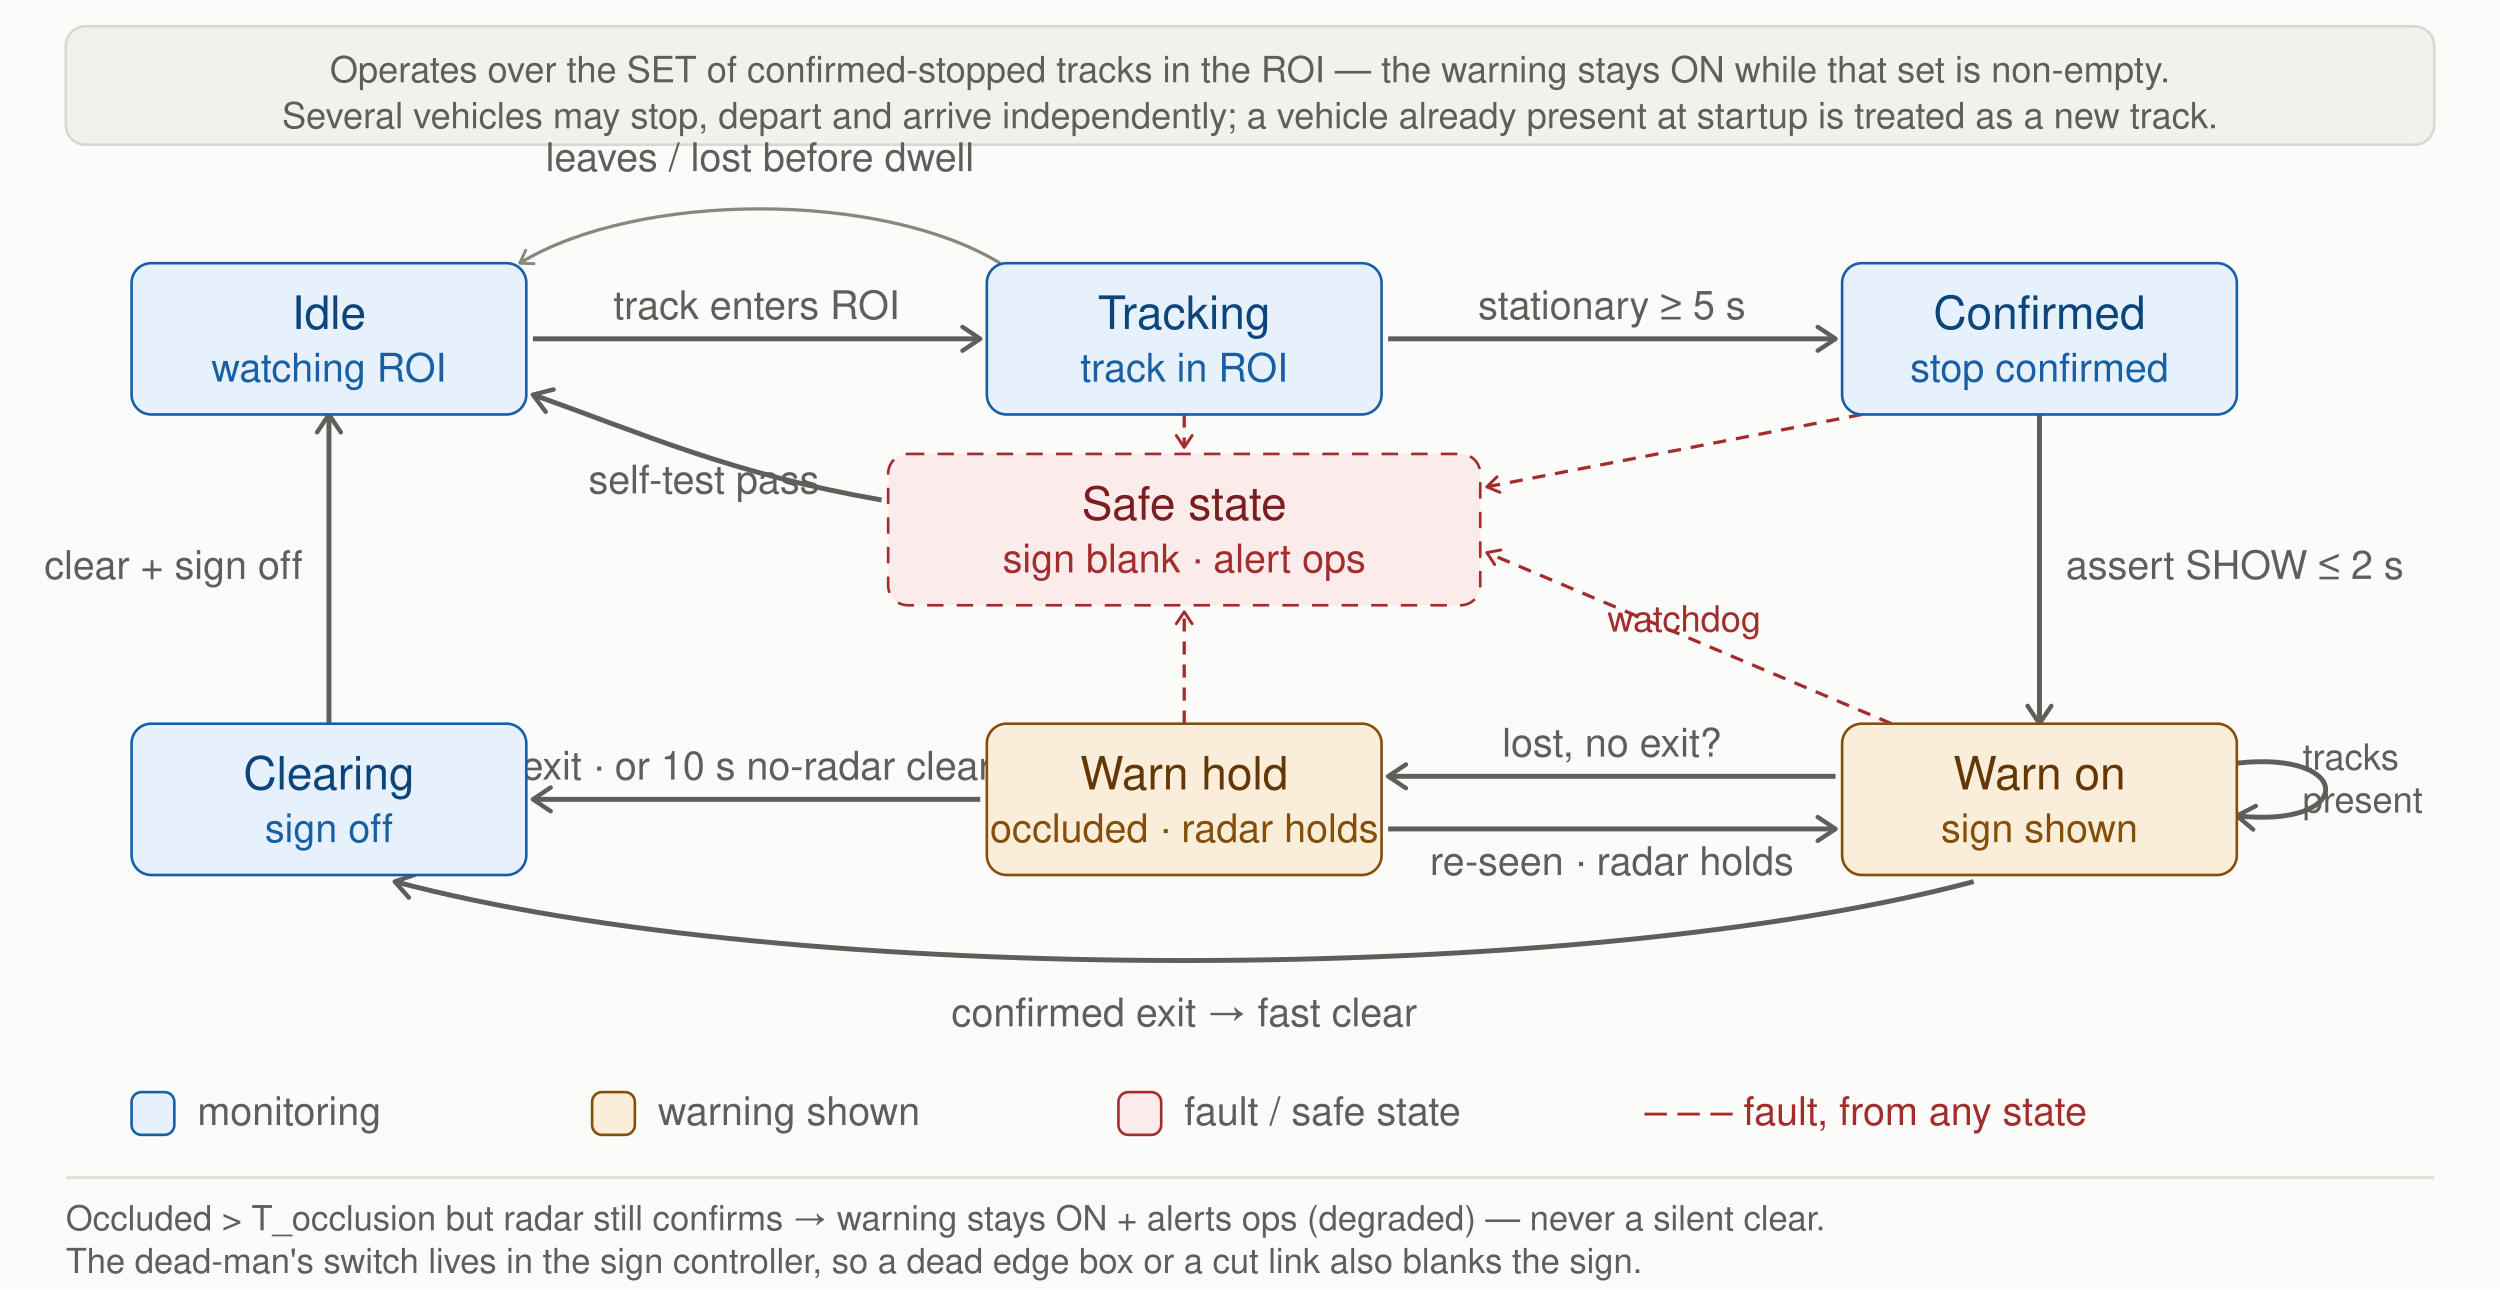
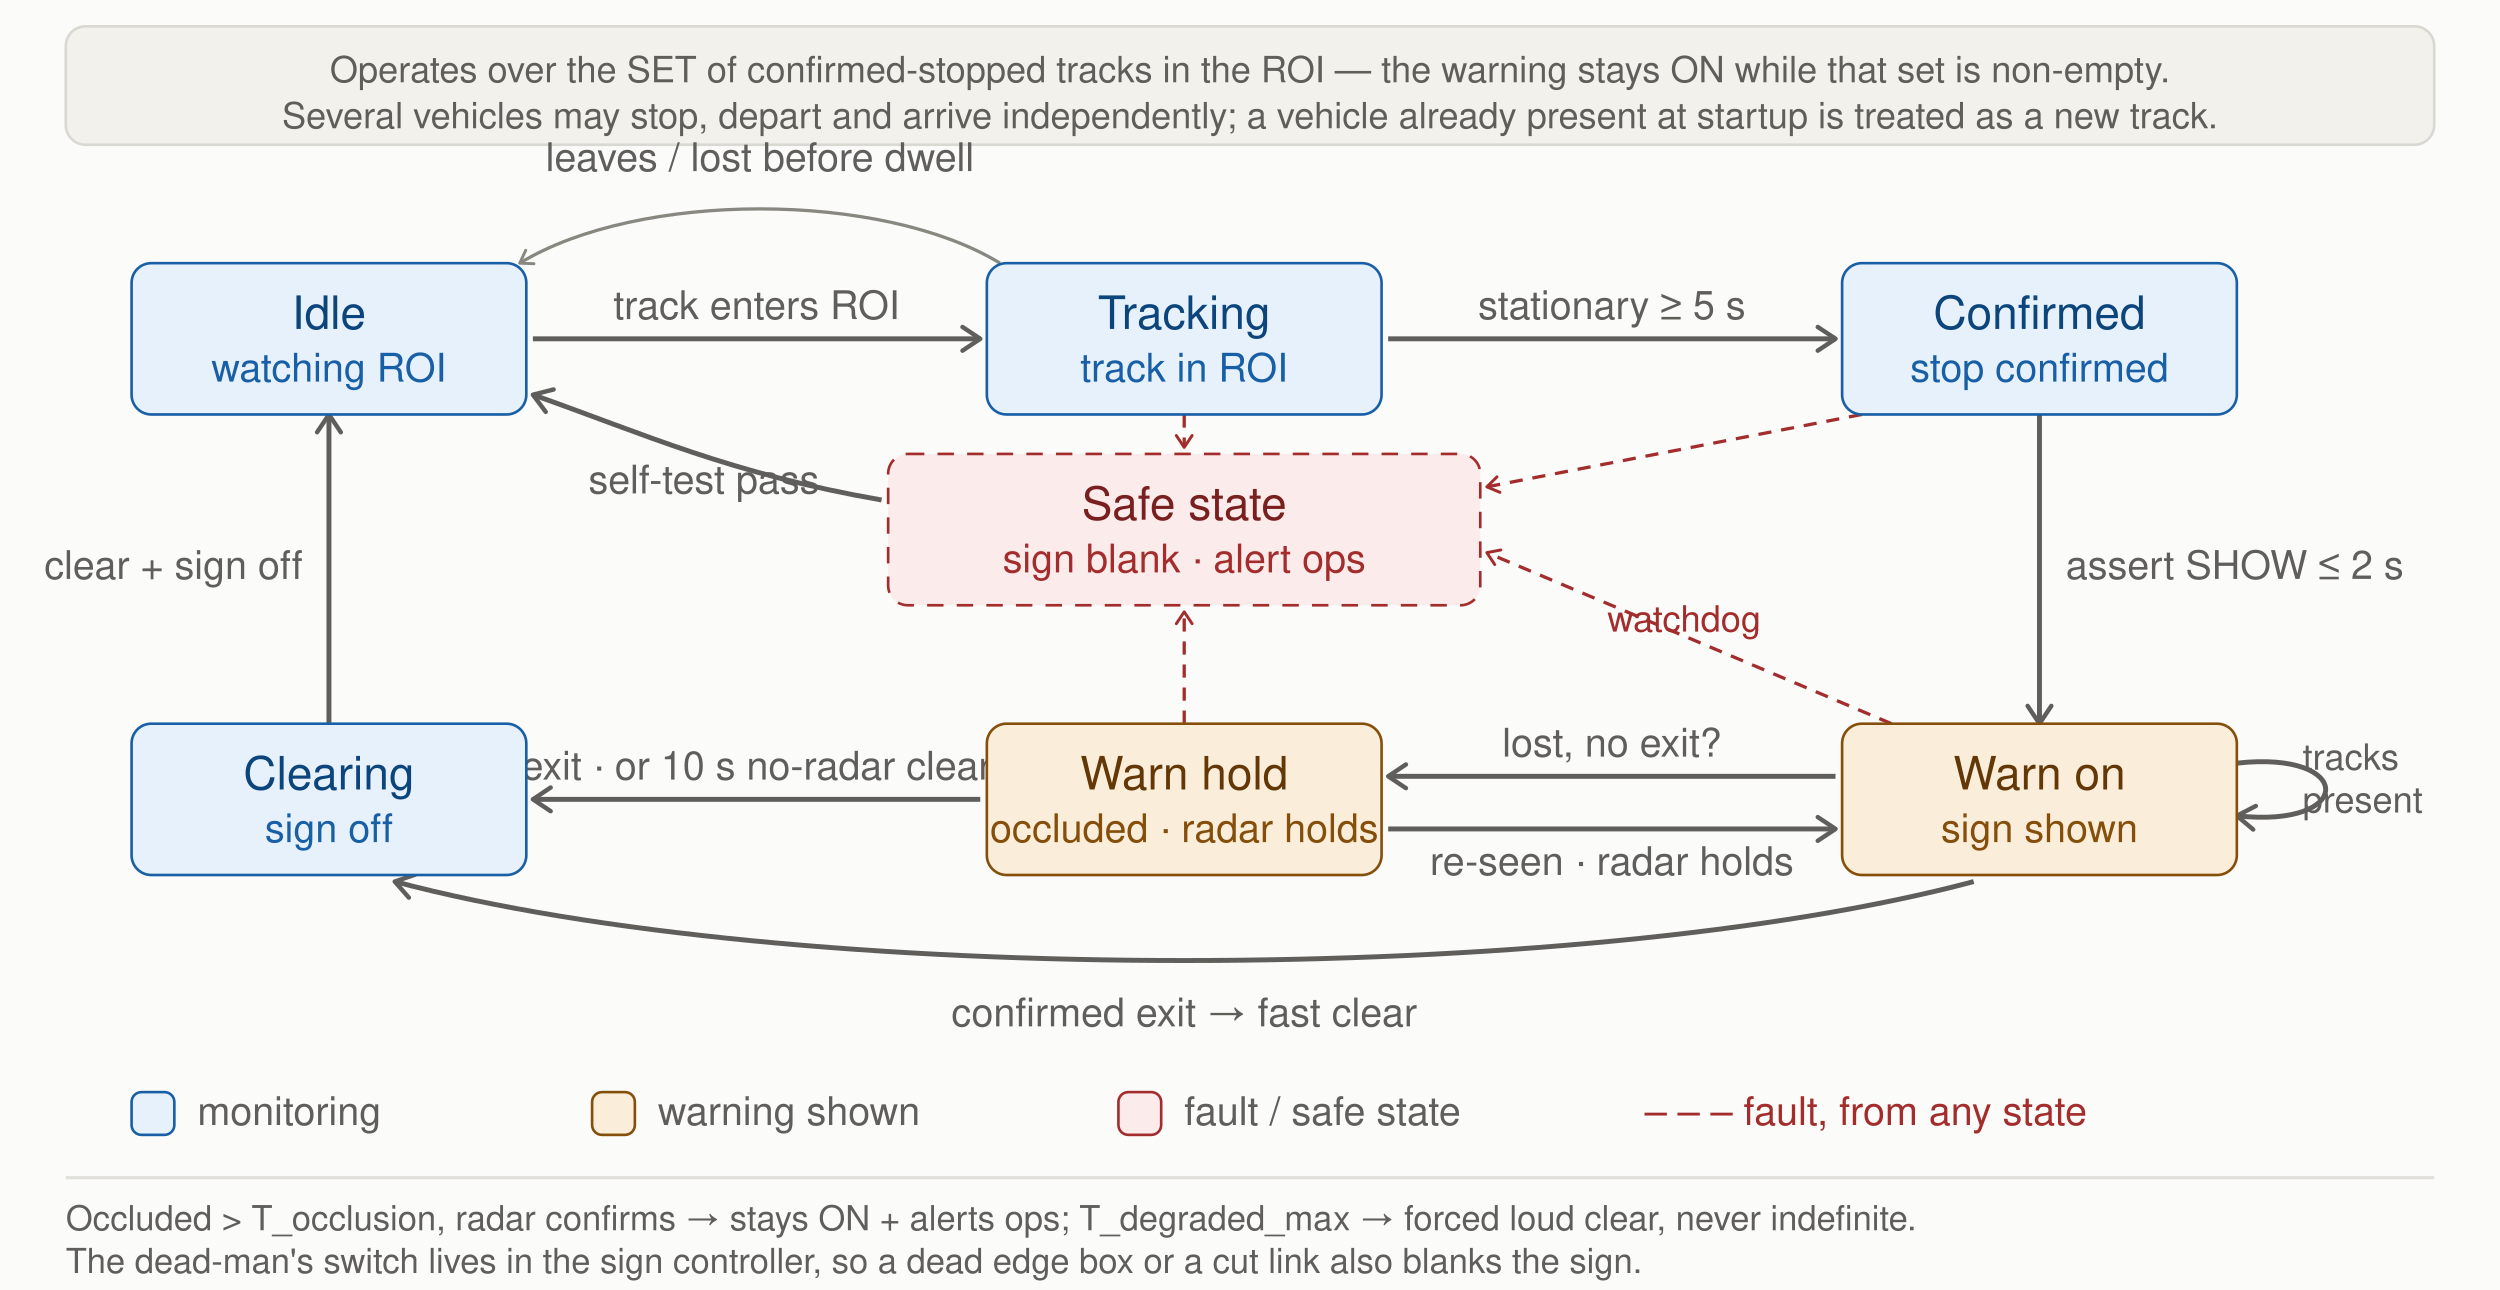
<svg xmlns="http://www.w3.org/2000/svg" width="100%" viewBox="0 0 760 392" role="img" font-family="'Segoe UI', Helvetica, Arial, sans-serif">
  <defs>
    <marker id="arrow" viewBox="0 0 10 10" refX="8" refY="5" markerWidth="6" markerHeight="6" orient="auto-start-reverse">
      <path d="M2 1L8 5L2 9" fill="none" stroke="context-stroke" stroke-width="1.5" stroke-linecap="round" stroke-linejoin="round" />
    </marker>
  </defs>
  <rect x="0" y="0" width="760" height="392" fill="#FBFBF9" />
  <rect x="20" y="8" width="720" height="36" rx="6" fill="#F2F1EC" stroke="#D9D8D2" stroke-width="0.8" />
  <text x="380" y="25" font-size="11" fill="#5F5E5A" text-anchor="middle">Operates over the SET of confirmed-stopped tracks in the ROI — the warning stays ON while that set is non-empty.</text>
  <text x="380" y="39" font-size="11" fill="#5F5E5A" text-anchor="middle">Several vehicles may stop, depart and arrive independently; a vehicle already present at startup is treated as a new track.</text>
  <path d="M304 80 C 268 58 194 58 158 80" fill="none" stroke="#888780" stroke-width="1" marker-end="url(#arrow)" />
  <text x="231" y="52" font-size="12" fill="#5F5E5A" text-anchor="middle">leaves / lost before dwell</text>
  <line x1="162" y1="103" x2="298" y2="103" stroke="#5F5E5A" stroke-width="1.5" marker-end="url(#arrow)" />
  <text x="230" y="97" font-size="12" fill="#5F5E5A" text-anchor="middle">track enters ROI</text>
  <line x1="422" y1="103" x2="558" y2="103" stroke="#5F5E5A" stroke-width="1.5" marker-end="url(#arrow)" />
  <text x="490" y="97" font-size="12" fill="#5F5E5A" text-anchor="middle">stationary ≥ 5 s</text>
  <line x1="620" y1="126" x2="620" y2="220" stroke="#5F5E5A" stroke-width="1.5" marker-end="url(#arrow)" />
  <text x="628" y="176" font-size="12" fill="#5F5E5A" text-anchor="start">assert SHOW ≤ 2 s</text>
  <line x1="558" y1="236" x2="422" y2="236" stroke="#5F5E5A" stroke-width="1.5" marker-end="url(#arrow)" />
  <text x="490" y="230" font-size="12" fill="#5F5E5A" text-anchor="middle">lost, no exit?</text>
  <line x1="422" y1="252" x2="558" y2="252" stroke="#5F5E5A" stroke-width="1.5" marker-end="url(#arrow)" />
  <text x="490" y="266" font-size="12" fill="#5F5E5A" text-anchor="middle">re-seen · radar holds</text>
  <line x1="298" y1="243" x2="162" y2="243" stroke="#5F5E5A" stroke-width="1.5" marker-end="url(#arrow)" />
  <text x="230" y="237" font-size="12" fill="#5F5E5A" text-anchor="middle">exit · or 10 s no-radar clear</text>
  <line x1="100" y1="220" x2="100" y2="126" stroke="#5F5E5A" stroke-width="1.5" marker-end="url(#arrow)" />
  <text x="92" y="176" font-size="12" fill="#5F5E5A" text-anchor="end">clear + sign off</text>
  <path d="M680 232 C 716 228 716 252 680 248" fill="none" stroke="#5F5E5A" stroke-width="1.5" marker-end="url(#arrow)" />
  <text x="700" y="234" font-size="11" fill="#5F5E5A" text-anchor="start">tracks</text>
  <text x="700" y="247" font-size="11" fill="#5F5E5A" text-anchor="start">present</text>
  <path d="M600 268 C 480 300 240 300 120 268" fill="none" stroke="#5F5E5A" stroke-width="1.5" marker-end="url(#arrow)" />
  <text x="360" y="312" font-size="12" fill="#5F5E5A" text-anchor="middle">confirmed exit → fast clear</text>
  <line x1="360" y1="126" x2="360" y2="136" stroke="#A32D2D" stroke-width="1" stroke-dasharray="4 3" marker-end="url(#arrow)" />
  <line x1="360" y1="220" x2="360" y2="186" stroke="#A32D2D" stroke-width="1" stroke-dasharray="4 3" marker-end="url(#arrow)" />
  <line x1="566" y1="126" x2="452" y2="148" stroke="#A32D2D" stroke-width="1" stroke-dasharray="4 3" marker-end="url(#arrow)" />
  <line x1="575" y1="220" x2="452" y2="168" stroke="#A32D2D" stroke-width="1" stroke-dasharray="4 3" marker-end="url(#arrow)" />
  <text x="512" y="192" font-size="11" fill="#A32D2D" text-anchor="middle">watchdog</text>
  <path d="M268 152 C 222 144 196 132 162 120" fill="none" stroke="#5F5E5A" stroke-width="1.5" marker-end="url(#arrow)" />
  <text x="214" y="150" font-size="12" fill="#5F5E5A" text-anchor="middle">self-test pass</text>
  <rect x="40" y="80" width="120" height="46" rx="6" fill="#E6F1FB" stroke="#185FA5" stroke-width="0.8" />
  <text x="100" y="100" font-size="14" font-weight="500" fill="#0C447C" text-anchor="middle">Idle</text>
  <text x="100" y="116" font-size="12" fill="#185FA5" text-anchor="middle">watching ROI</text>
  <rect x="300" y="80" width="120" height="46" rx="6" fill="#E6F1FB" stroke="#185FA5" stroke-width="0.8" />
  <text x="360" y="100" font-size="14" font-weight="500" fill="#0C447C" text-anchor="middle">Tracking</text>
  <text x="360" y="116" font-size="12" fill="#185FA5" text-anchor="middle">track in ROI</text>
  <rect x="560" y="80" width="120" height="46" rx="6" fill="#E6F1FB" stroke="#185FA5" stroke-width="0.8" />
  <text x="620" y="100" font-size="14" font-weight="500" fill="#0C447C" text-anchor="middle">Confirmed</text>
  <text x="620" y="116" font-size="12" fill="#185FA5" text-anchor="middle">stop confirmed</text>
  <rect x="40" y="220" width="120" height="46" rx="6" fill="#E6F1FB" stroke="#185FA5" stroke-width="0.8" />
  <text x="100" y="240" font-size="14" font-weight="500" fill="#0C447C" text-anchor="middle">Clearing</text>
  <text x="100" y="256" font-size="12" fill="#185FA5" text-anchor="middle">sign off</text>
  <rect x="300" y="220" width="120" height="46" rx="6" fill="#FAEEDA" stroke="#854F0B" stroke-width="0.8" />
  <text x="360" y="240" font-size="14" font-weight="500" fill="#633806" text-anchor="middle">Warn hold</text>
  <text x="360" y="256" font-size="12" fill="#854F0B" text-anchor="middle">occluded · radar holds</text>
  <rect x="560" y="220" width="120" height="46" rx="6" fill="#FAEEDA" stroke="#854F0B" stroke-width="0.8" />
  <text x="620" y="240" font-size="14" font-weight="500" fill="#633806" text-anchor="middle">Warn on</text>
  <text x="620" y="256" font-size="12" fill="#854F0B" text-anchor="middle">sign shown</text>
  <rect x="270" y="138" width="180" height="46" rx="6" fill="#FCEBEB" stroke="#A32D2D" stroke-width="0.8" stroke-dasharray="5 4" />
  <text x="360" y="158" font-size="14" font-weight="500" fill="#791F1F" text-anchor="middle">Safe state</text>
  <text x="360" y="174" font-size="12" fill="#A32D2D" text-anchor="middle">sign blank · alert ops</text>
  <rect x="40" y="332" width="13" height="13" rx="3" fill="#E6F1FB" stroke="#185FA5" stroke-width="0.8" />
  <text x="60" y="342" font-size="12" fill="#5F5E5A">monitoring</text>
  <rect x="180" y="332" width="13" height="13" rx="3" fill="#FAEEDA" stroke="#854F0B" stroke-width="0.8" />
  <text x="200" y="342" font-size="12" fill="#5F5E5A">warning shown</text>
  <rect x="340" y="332" width="13" height="13" rx="3" fill="#FCEBEB" stroke="#A32D2D" stroke-width="0.8" />
  <text x="360" y="342" font-size="12" fill="#5F5E5A">fault / safe state</text>
  <text x="500" y="342" font-size="12" fill="#A32D2D">– – – fault, from any state</text>
  <line x1="20" y1="358" x2="740" y2="358" stroke="#E2E1DB" stroke-width="1" />
-   <text x="20" y="374" font-size="10.5" fill="#5F5E5A">Occluded &gt; T_occlusion but radar still confirms → warning stays ON + alerts ops (degraded) — never a silent clear.</text>
+   <text x="20" y="374" font-size="10.5" fill="#5F5E5A">Occluded &gt; T_occlusion, radar confirms → stays ON + alerts ops; T_degraded_max → forced loud clear, never indefinite.</text>
  <text x="20" y="387" font-size="10.5" fill="#5F5E5A">The dead-man's switch lives in the sign controller, so a dead edge box or a cut link also blanks the sign.</text>
</svg>
